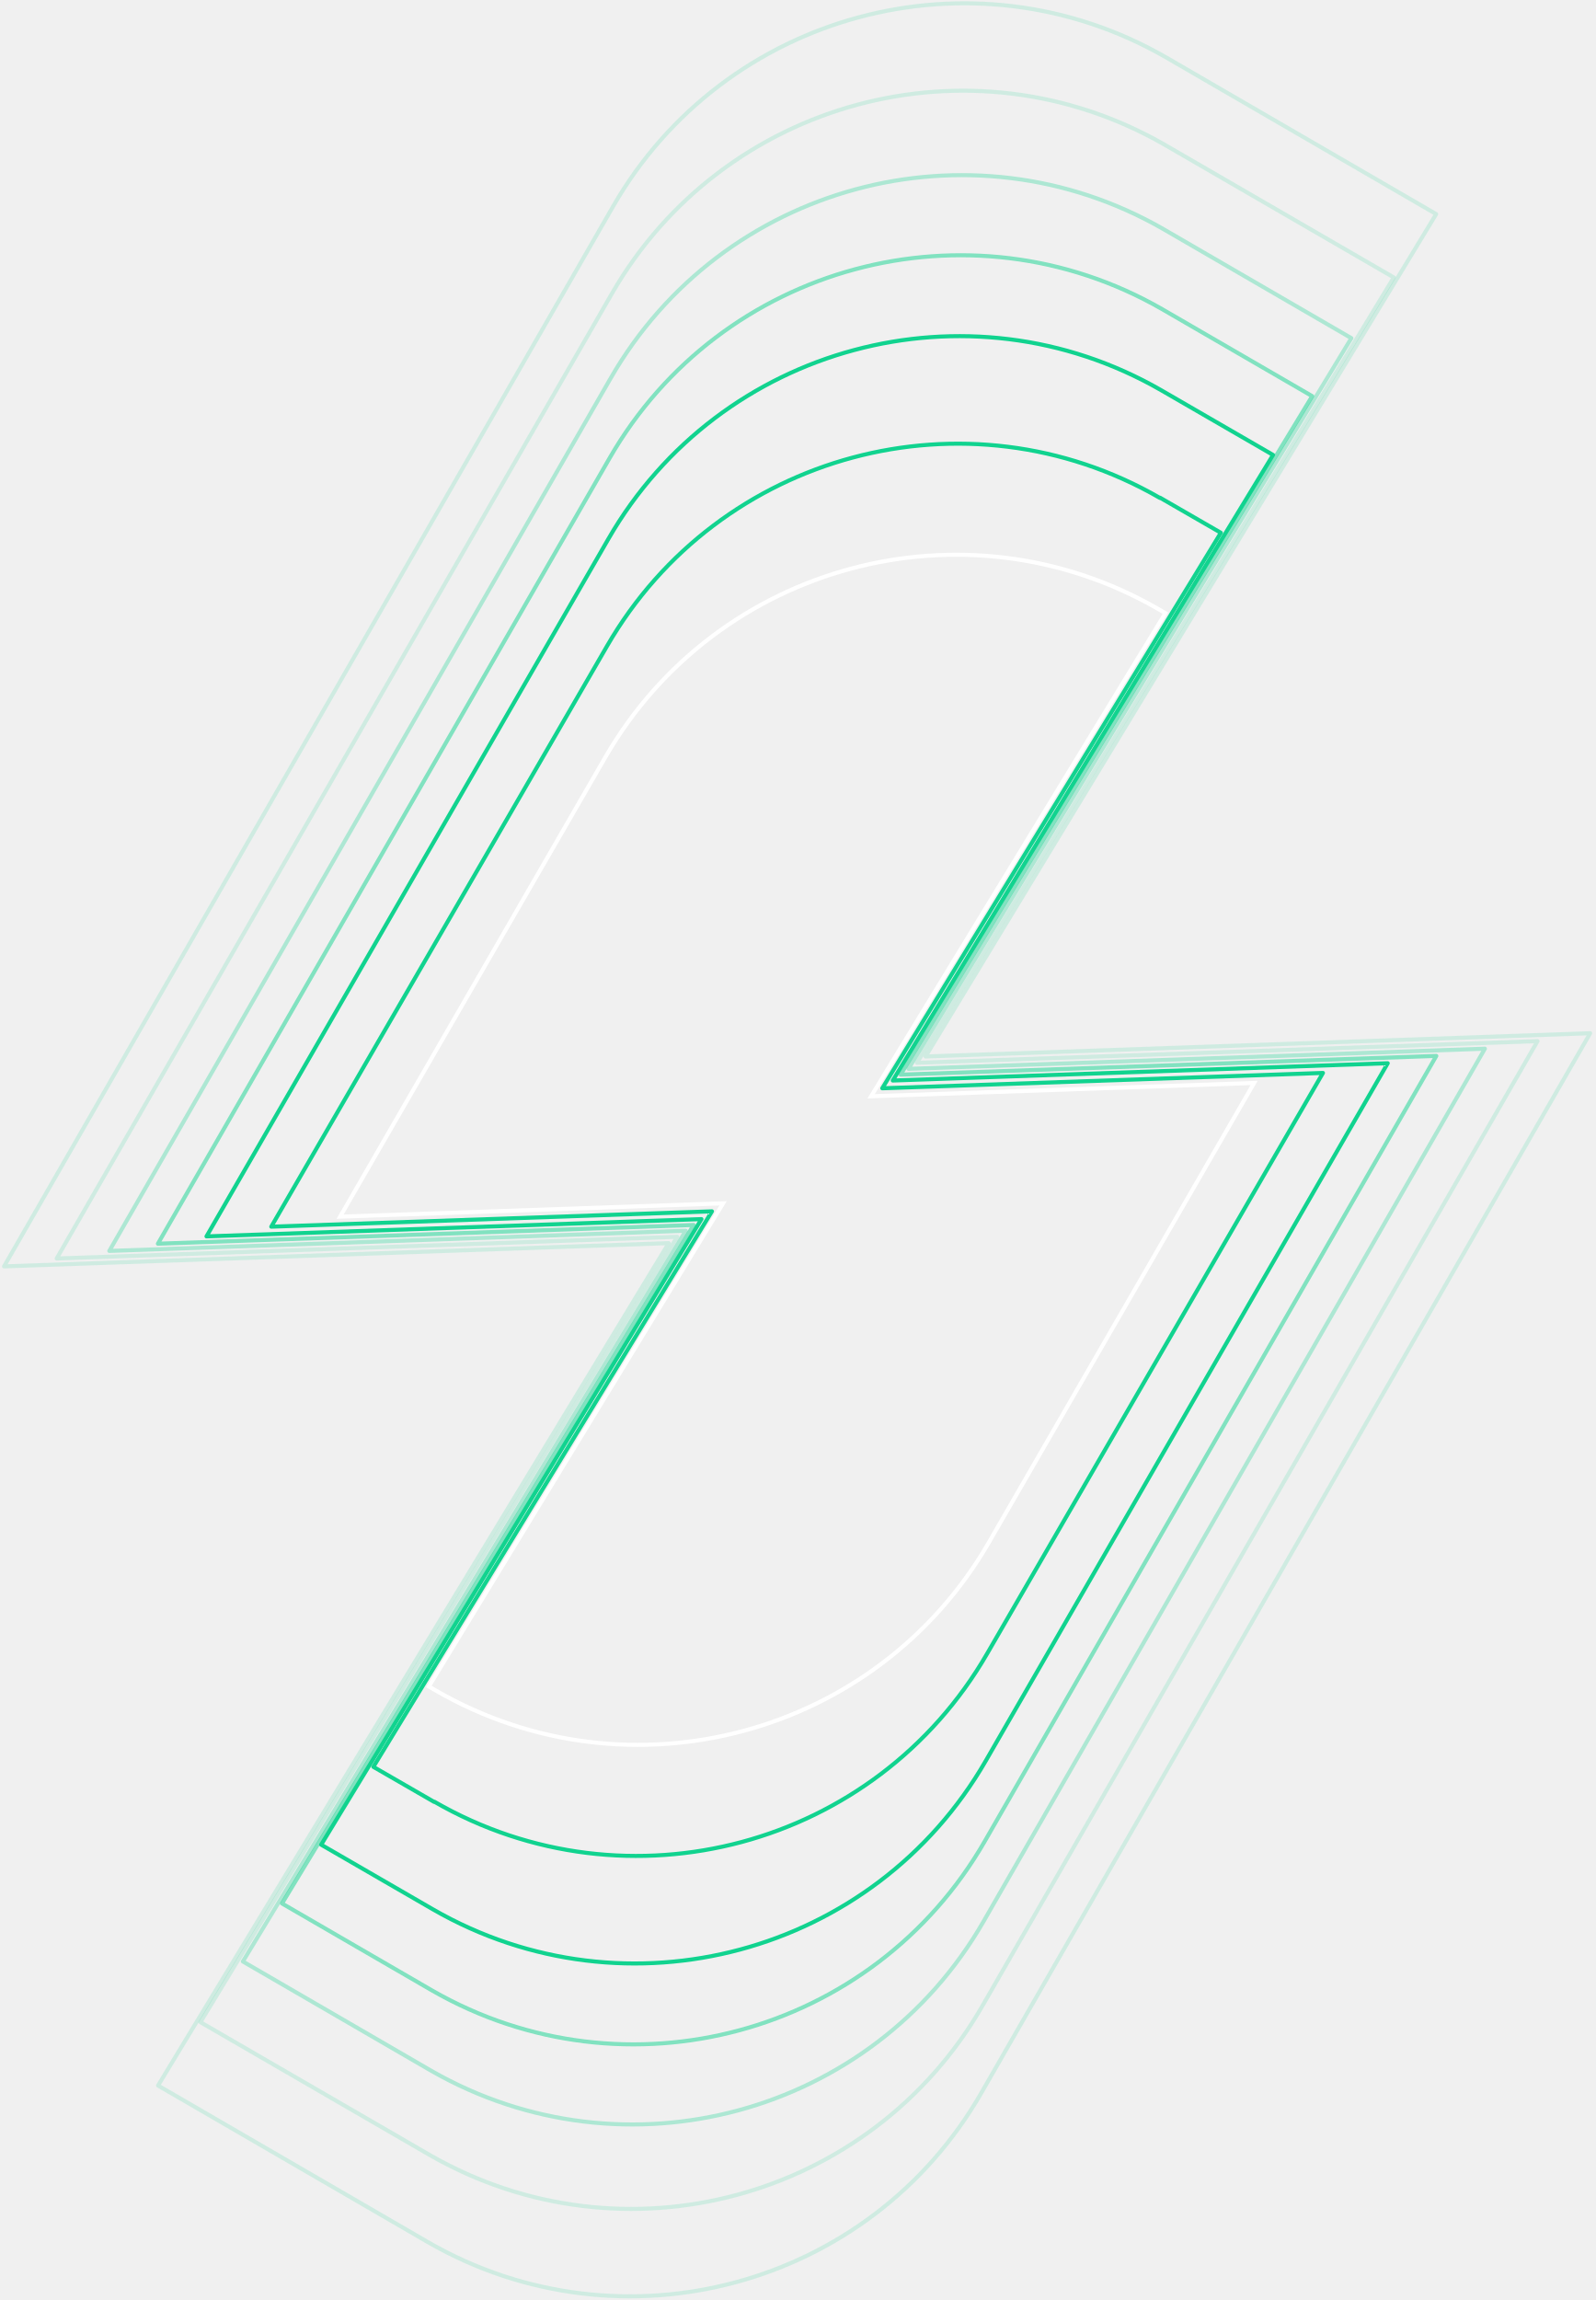
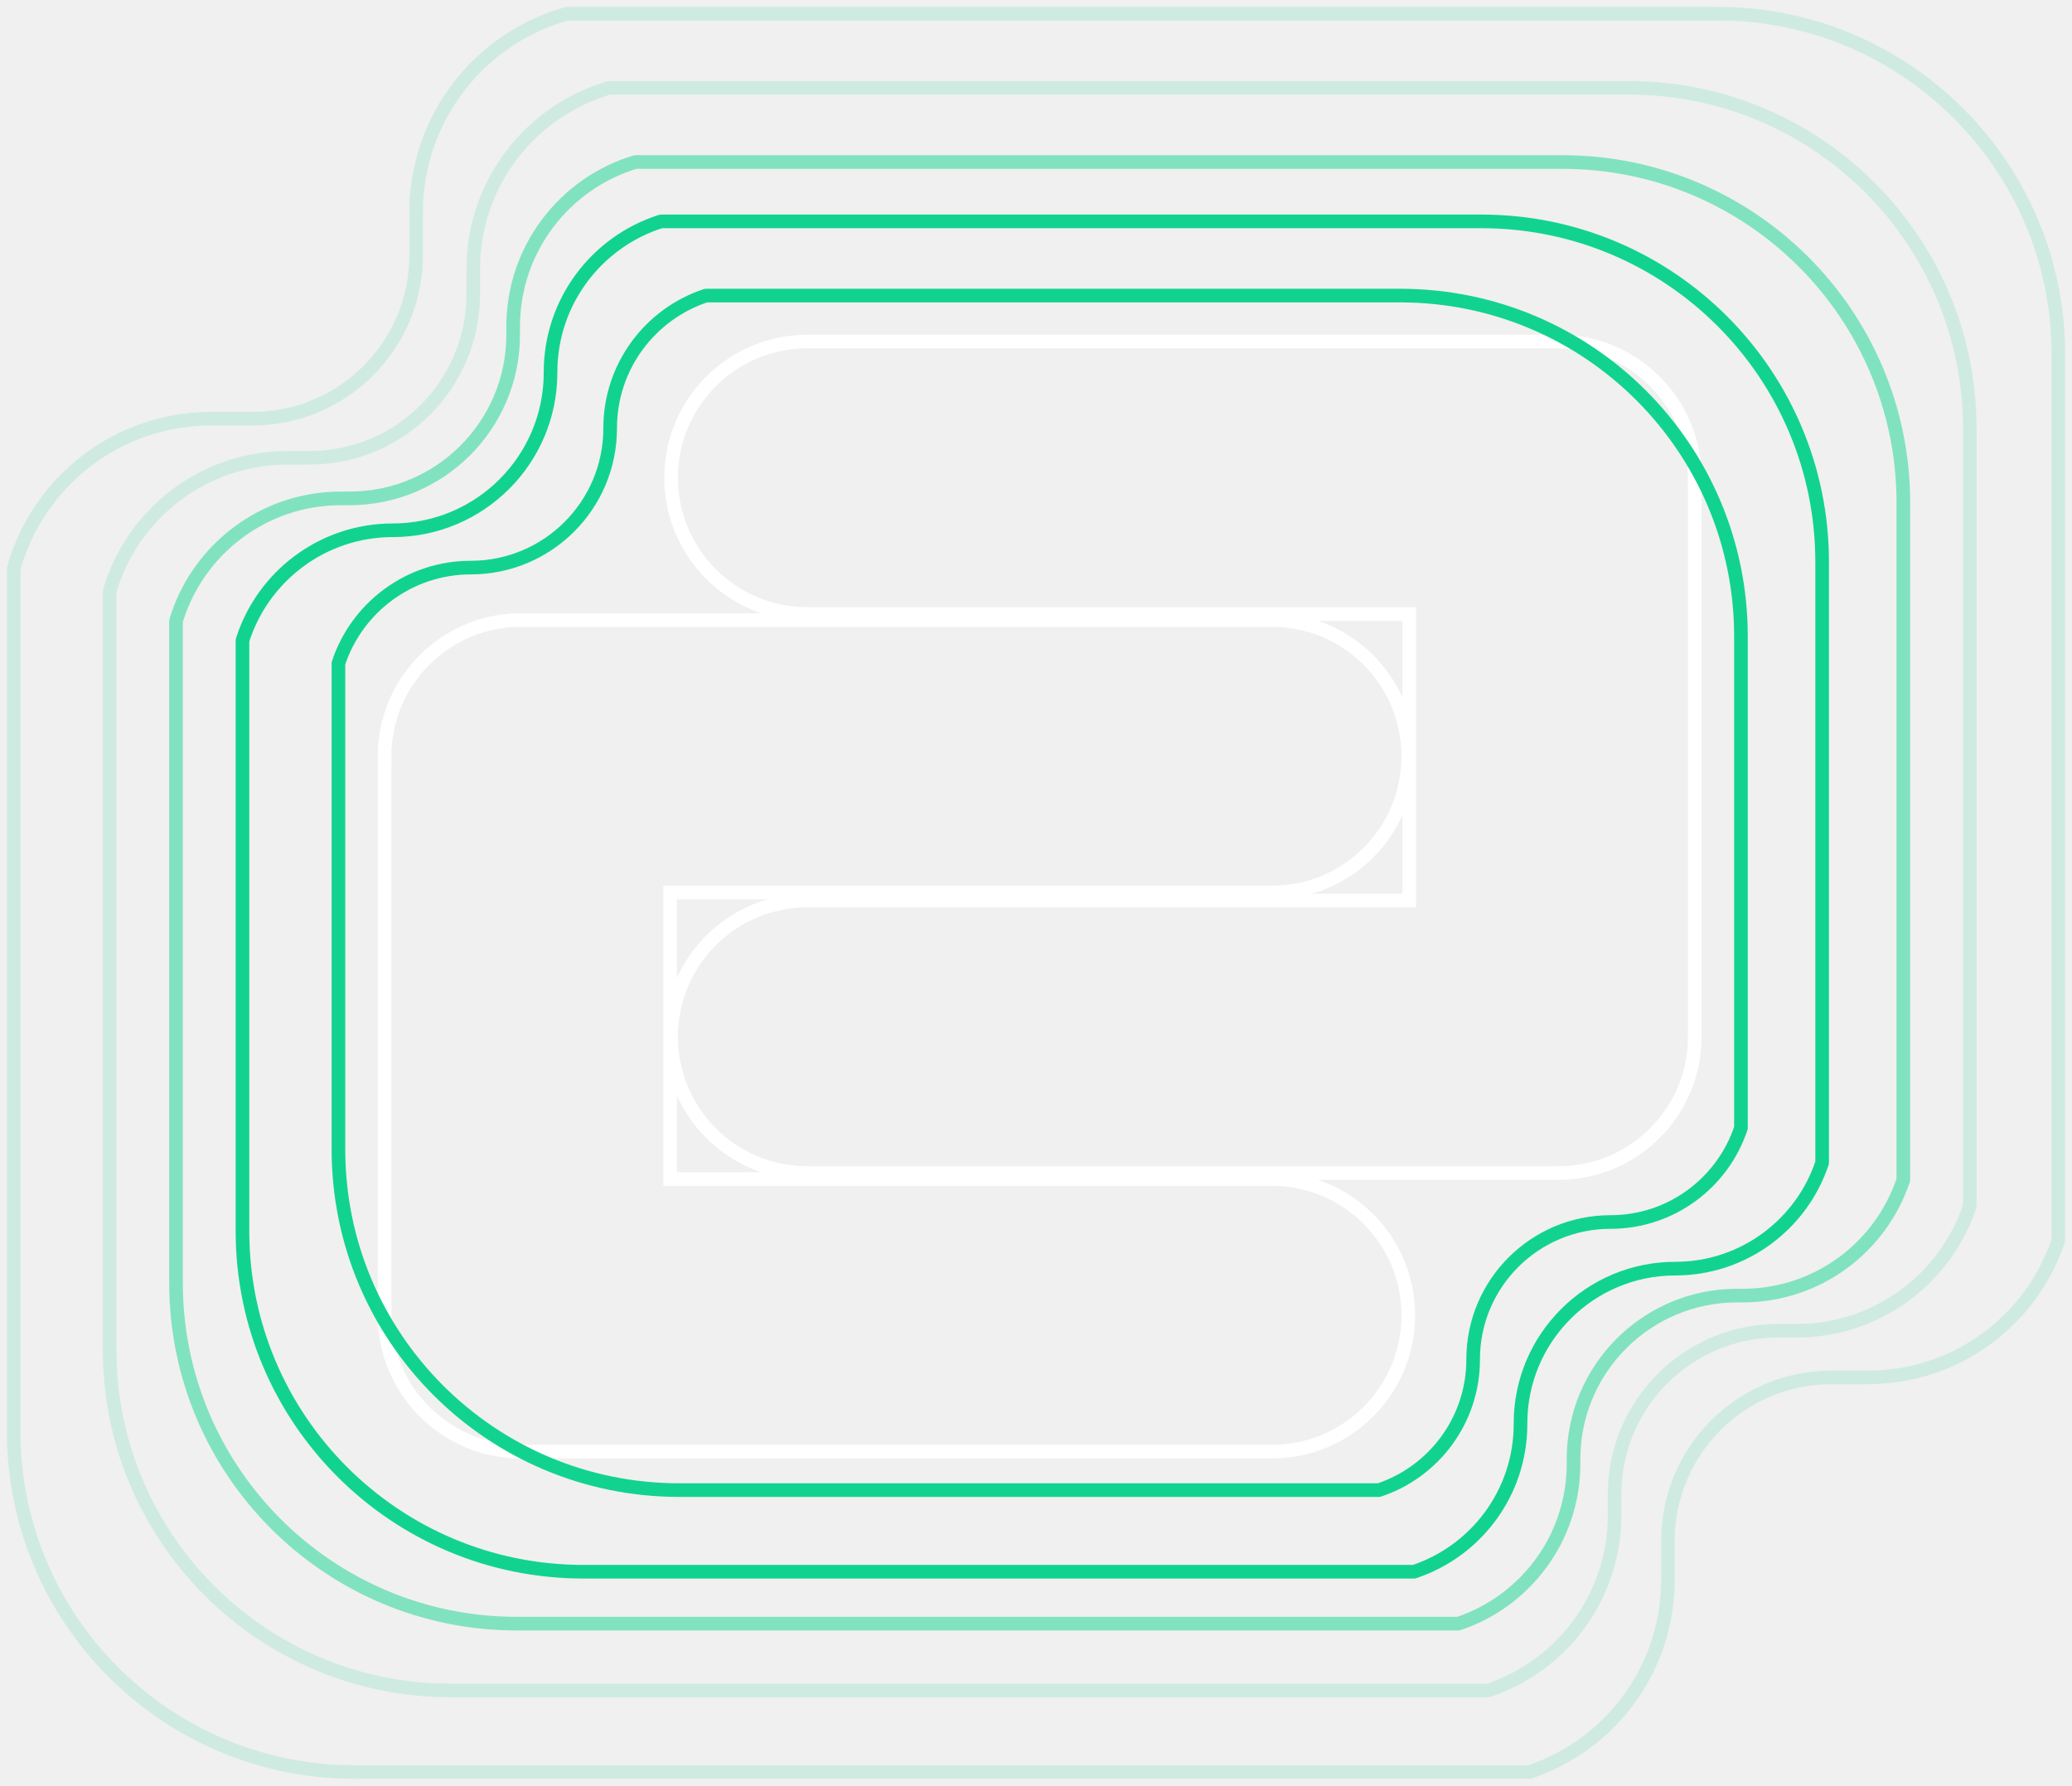
- <svg xmlns="http://www.w3.org/2000/svg" width="394" height="568">
+ <svg xmlns="http://www.w3.org/2000/svg" width="152" height="131">
  <g fill="none" fill-rule="evenodd">
-     <path d="M215.155 270.737l94.597-3.297-65.5 113.45c-27.614 47.829-88.773 64.216-136.603 36.602l-1.732-1 72.68-119.323L84 300.466l65.5-113.45c27.614-47.829 88.773-64.216 136.603-36.602l1.732 1-72.68 119.323z" stroke="#FFF" />
-     <path d="M217.908 268.759l108.844-3.791-82.925 143.382c-27.617 47.797-88.74 64.175-136.556 36.59l-.034.058-15.019-8.664 83.625-137.187L67 302.938l82.925-143.382c27.617-47.796 88.74-64.174 136.556-36.59l.034-.058 15.019 8.664-83.626 137.187z" stroke="#11D38F" stroke-linecap="round" stroke-linejoin="round" />
-     <path d="M220.5 266.842l122.252-4.27-99.257 172.237c-27.575 47.851-88.721 64.288-136.573 36.712a100.27 100.27 0 0 1-.139-.08l-27.458-15.883 93.927-154.494L51 305.334l99.256-172.237c27.576-47.851 88.722-64.288 136.574-36.712l.139.08 27.458 15.883-93.928 154.494z" stroke="#11D38F" stroke-linecap="round" stroke-linejoin="round" />
-     <path d="M222.443 265.394l132.309-4.63-111.523 193.94c-27.531 47.877-88.662 64.37-136.539 36.84l-.3-.174-36.735-21.294 101.654-167.564L39 307.142l111.523-193.94c27.531-47.877 88.662-64.37 136.539-36.84l.3.174 36.735 21.294-101.654 167.564z" stroke="#11D38F" opacity=".5" stroke-linecap="round" stroke-linejoin="round" />
-     <path d="M224.386 263.966l142.366-4.986-123.797 215.473c-27.513 47.887-88.637 64.404-136.525 36.891l-.367-.212L59.985 484.4l109.38-180.46L27 308.927 150.797 93.453c27.513-47.887 88.637-64.404 136.525-36.891.122.07.244.14.366.212l46.079 26.733-109.38 180.46z" stroke="#11D38F" opacity=".3" stroke-linecap="round" stroke-linejoin="round" />
-     <path d="M226.491 262.472l153.26-5.36-137.108 238.256c-27.546 47.868-88.682 64.342-136.55 36.795a100.05 100.05 0 0 1-.245-.141l-56.339-32.634 117.752-193.954L14 310.794 151.108 72.538C178.655 24.67 239.791 8.196 287.66 35.743l.245.141 56.339 32.634L226.49 262.472z" stroke="#11D38F" opacity=".152" stroke-linecap="round" stroke-linejoin="round" />
-     <path d="M228.597 260.911l164.155-5.749L242.35 516.9c-27.517 47.885-88.643 64.398-136.528 36.881l-.354-.204-66.434-38.538 126.121-208.043L1 312.744 151.402 51.007C178.92 3.122 240.044-13.39 287.93 14.127l.354.203 66.434 38.538L228.597 260.91z" stroke="#11D38F" opacity=".152" stroke-linecap="round" stroke-linejoin="round" />
+     <g stroke="#FFF">
+       <path d="M49.159 86.498V65.481h44.155c5.521 0 9.996-4.476 9.996-9.997 0-5.52-4.475-9.996-9.996-9.996H38.21c-5.521 0-9.997 4.476-9.997 9.996 0 .122.003.242.007.363-.004.123-.007.246-.007.37v39.545c0 .124.003.247.007.37-.004.12-.007.241-.007.362 0 5.521 4.476 9.997 9.997 9.997h55.104c5.521 0 9.996-4.476 9.996-9.997 0-5.52-4.475-9.996-9.996-9.996H49.16z" />
+       <path d="M103.383 45.046v21.018H59.227c-5.52 0-9.996 4.475-9.996 9.996 0 5.52 4.475 9.996 9.996 9.996h55.105c5.52 0 9.996-4.475 9.996-9.996 0-.121-.002-.242-.006-.362.004-.123.006-.247.006-.371V35.783c0-.124-.002-.248-.006-.371.004-.12.006-.24.006-.362 0-5.52-4.475-9.996-9.996-9.996H59.227c-5.52 0-9.996 4.475-9.996 9.996 0 5.52 4.475 9.996 9.996 9.996h44.156z" />
+     </g>
+     <path d="M24.827 48.66c1.344-4.077 5.184-7.02 9.711-7.02 5.646 0 10.223-4.576 10.223-10.223v-.011c0-4.533 2.946-8.377 7.028-9.722h50.926c13.807 0 25 11.192 25 25v36.064c-1.332 4.009-5.112 6.9-9.567 6.9-5.567 0-10.08 4.512-10.08 10.079v.011c0 4.46-2.894 8.245-6.907 9.578H49.827c-13.807 0-25-11.192-25-25V48.66z" stroke="#11D38F" stroke-linecap="round" stroke-linejoin="round" />
+     <path d="M17.787 46.983c1.478-4.685 5.859-8.082 11.033-8.082 6.388 0 11.567-5.179 11.567-11.567v-.031c0-5.188 3.406-9.58 8.104-11.062h60.18c13.808 0 25 11.192 25 25v44.058c-1.5 4.515-5.757 7.77-10.775 7.77-6.27 0-11.353 5.083-11.353 11.353v.054c0 5.043-3.271 9.32-7.808 10.828H42.787c-13.807 0-25-11.193-25-25v-43.32z" stroke="#11D38F" stroke-linecap="round" stroke-linejoin="round" />
+     <path d="M12.913 45.548c1.566-5.199 6.39-8.986 12.099-8.986h.633c6.628 0 12-5.372 12-12v-.605c0-5.696 3.778-10.51 8.965-12.07h68.018c13.807 0 25 11.192 25 25V86.55c-1.64 4.937-6.295 8.497-11.783 8.497h-.413c-6.627 0-12 5.373-12 12v.347c0 5.458-3.541 10.089-8.451 11.72H37.913c-13.807 0-25-11.193-25-25V45.548z" stroke="#11D38F" opacity=".5" stroke-linecap="round" stroke-linejoin="round" />
+     <path d="M8.04 43.373c1.651-5.657 6.876-9.79 13.067-9.79h1.61c6.628 0 12-5.372 12-12V19.74c0-6.304 4.214-11.624 9.979-13.297h74.806c13.807 0 25 11.193 25 25v57.031c-1.766 5.317-6.78 9.15-12.69 9.15h-1.368c-6.627 0-12 5.373-12 12v1.539c0 5.984-3.882 11.061-9.266 12.85H33.04c-13.807 0-25-11.193-25-25v-55.64z" stroke="#11D38F" opacity=".152" stroke-linecap="round" stroke-linejoin="round" />
+     <path d="M1 41.724c1.76-6.349 7.582-11.009 14.49-11.009h3.037c6.628 0 12-5.373 12-12v-3.132c0-6.953 4.69-12.811 11.079-14.583H126c13.807 0 25 11.193 25 25v64.988c-1.941 5.844-7.453 10.059-13.948 10.059h-2.694c-6.628 0-12 5.372-12 12v2.854c0 6.566-4.26 12.137-10.168 14.099H26c-13.807 0-25-11.193-25-25V41.724z" stroke="#11D38F" opacity=".152" stroke-linecap="round" stroke-linejoin="round" />
  </g>
</svg>
